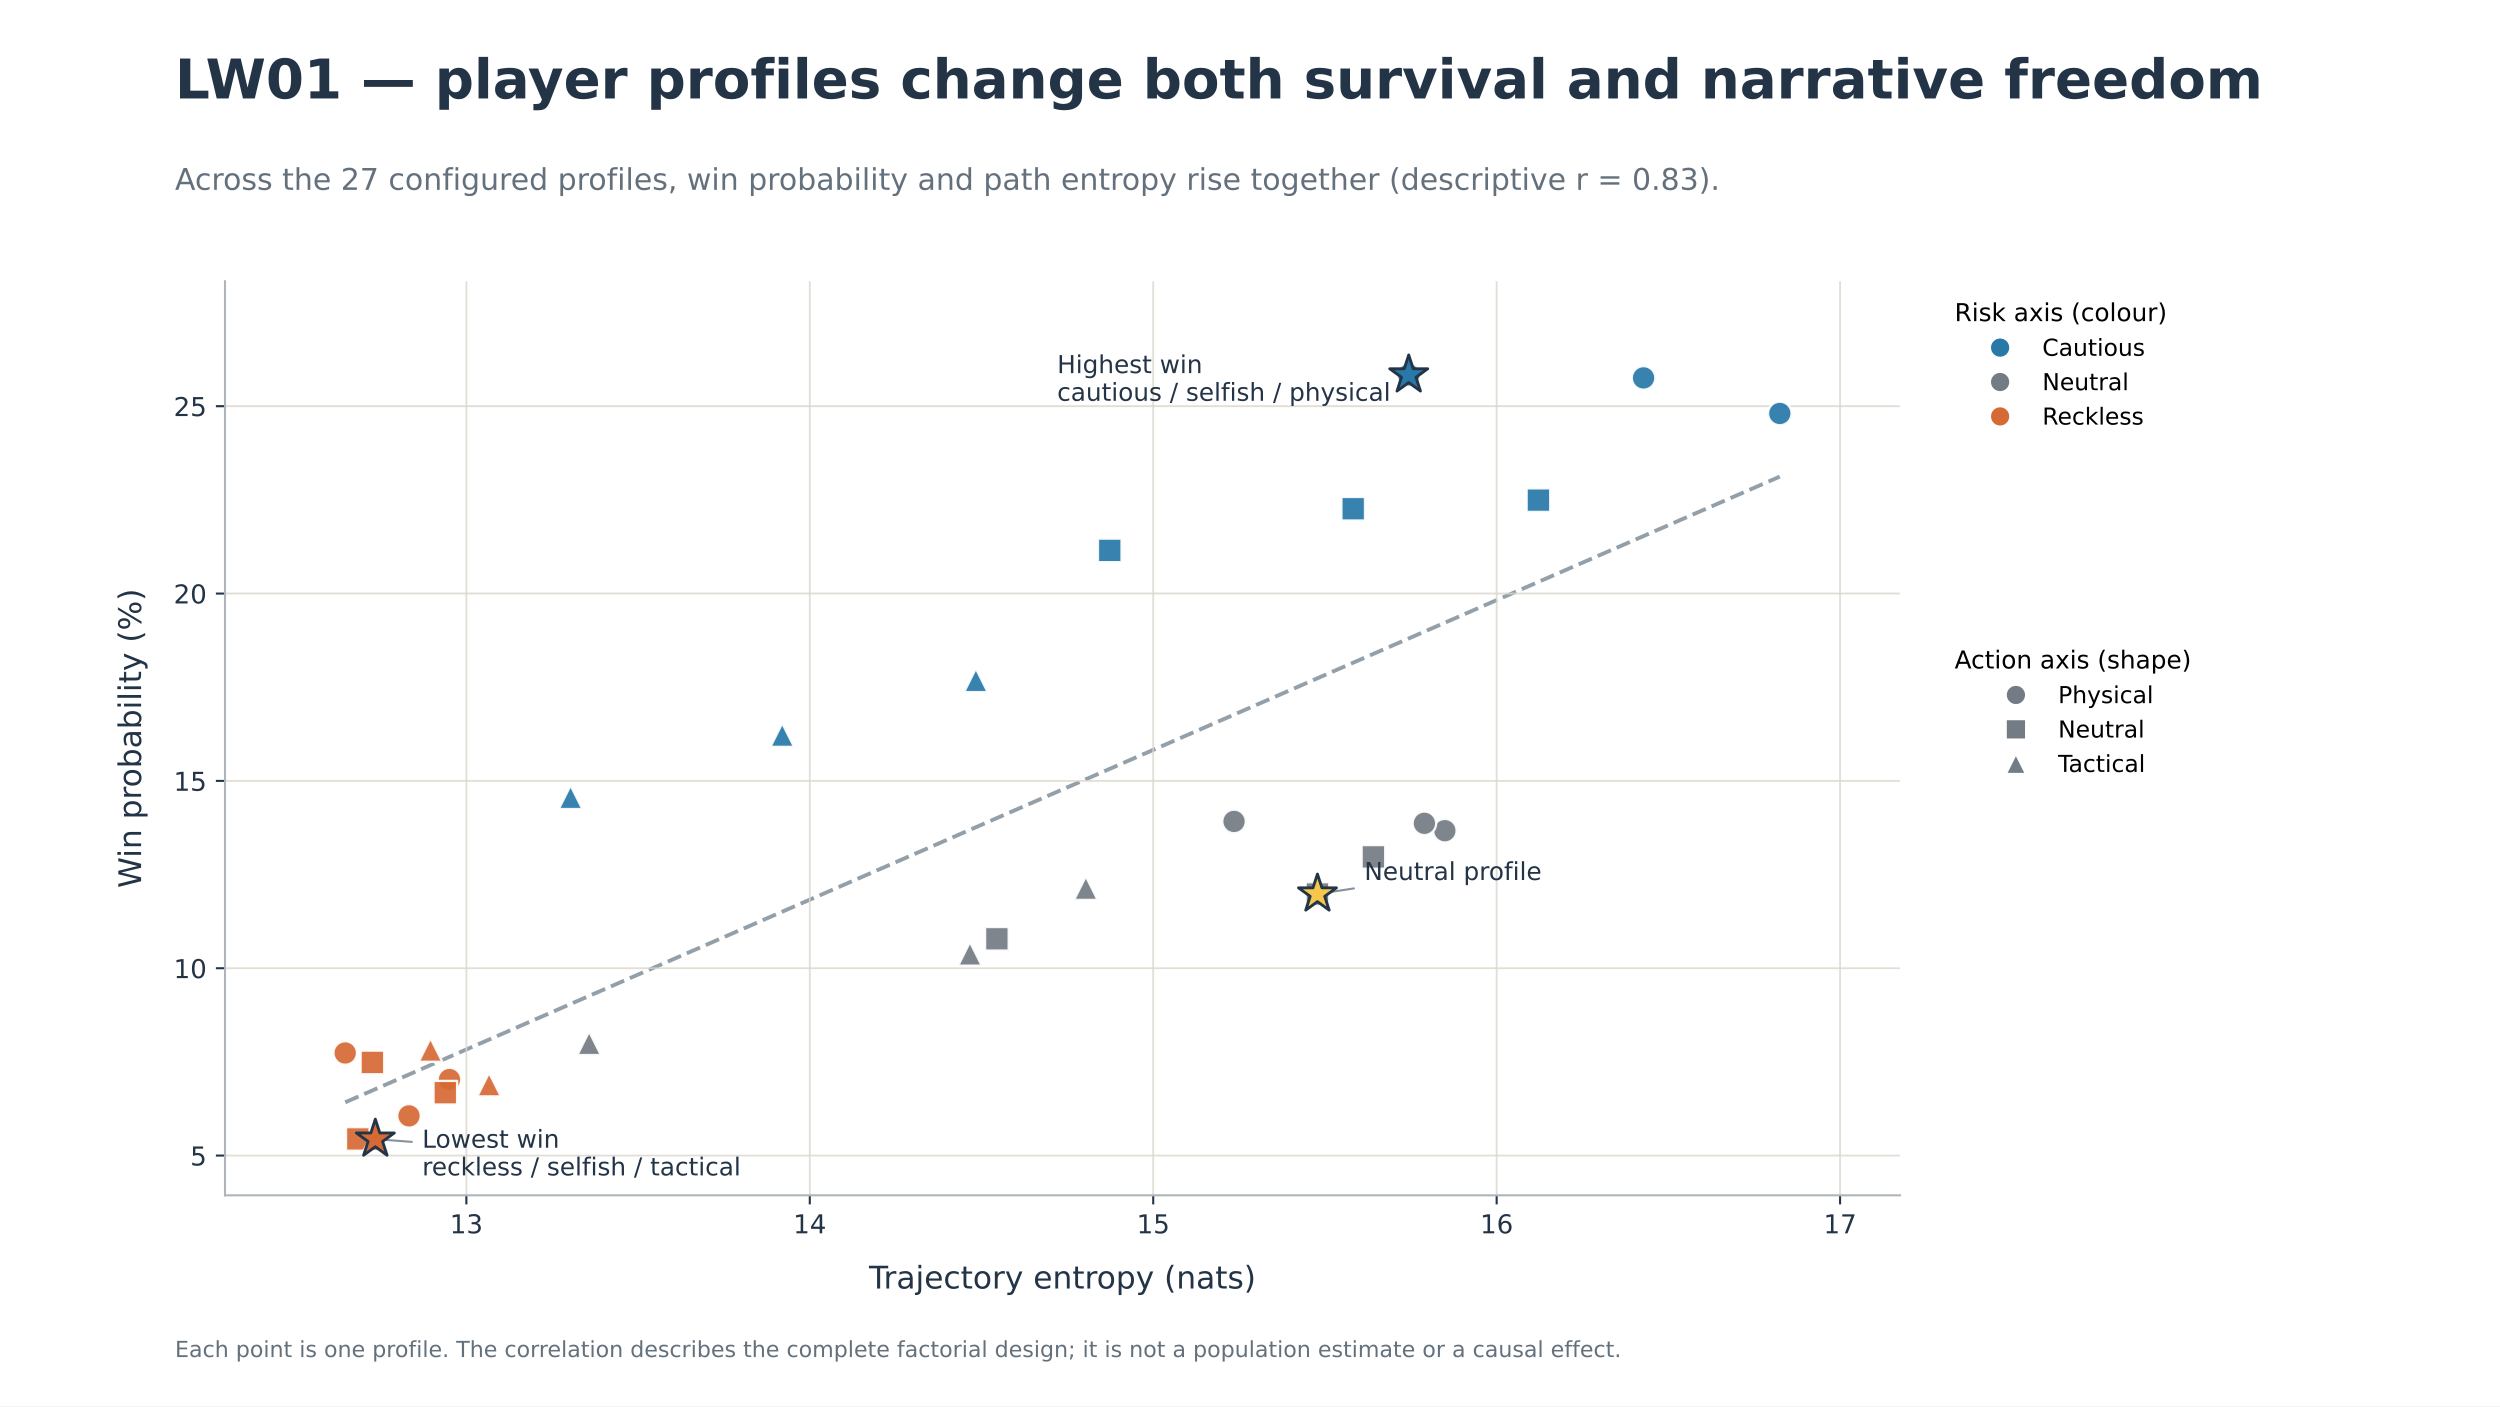
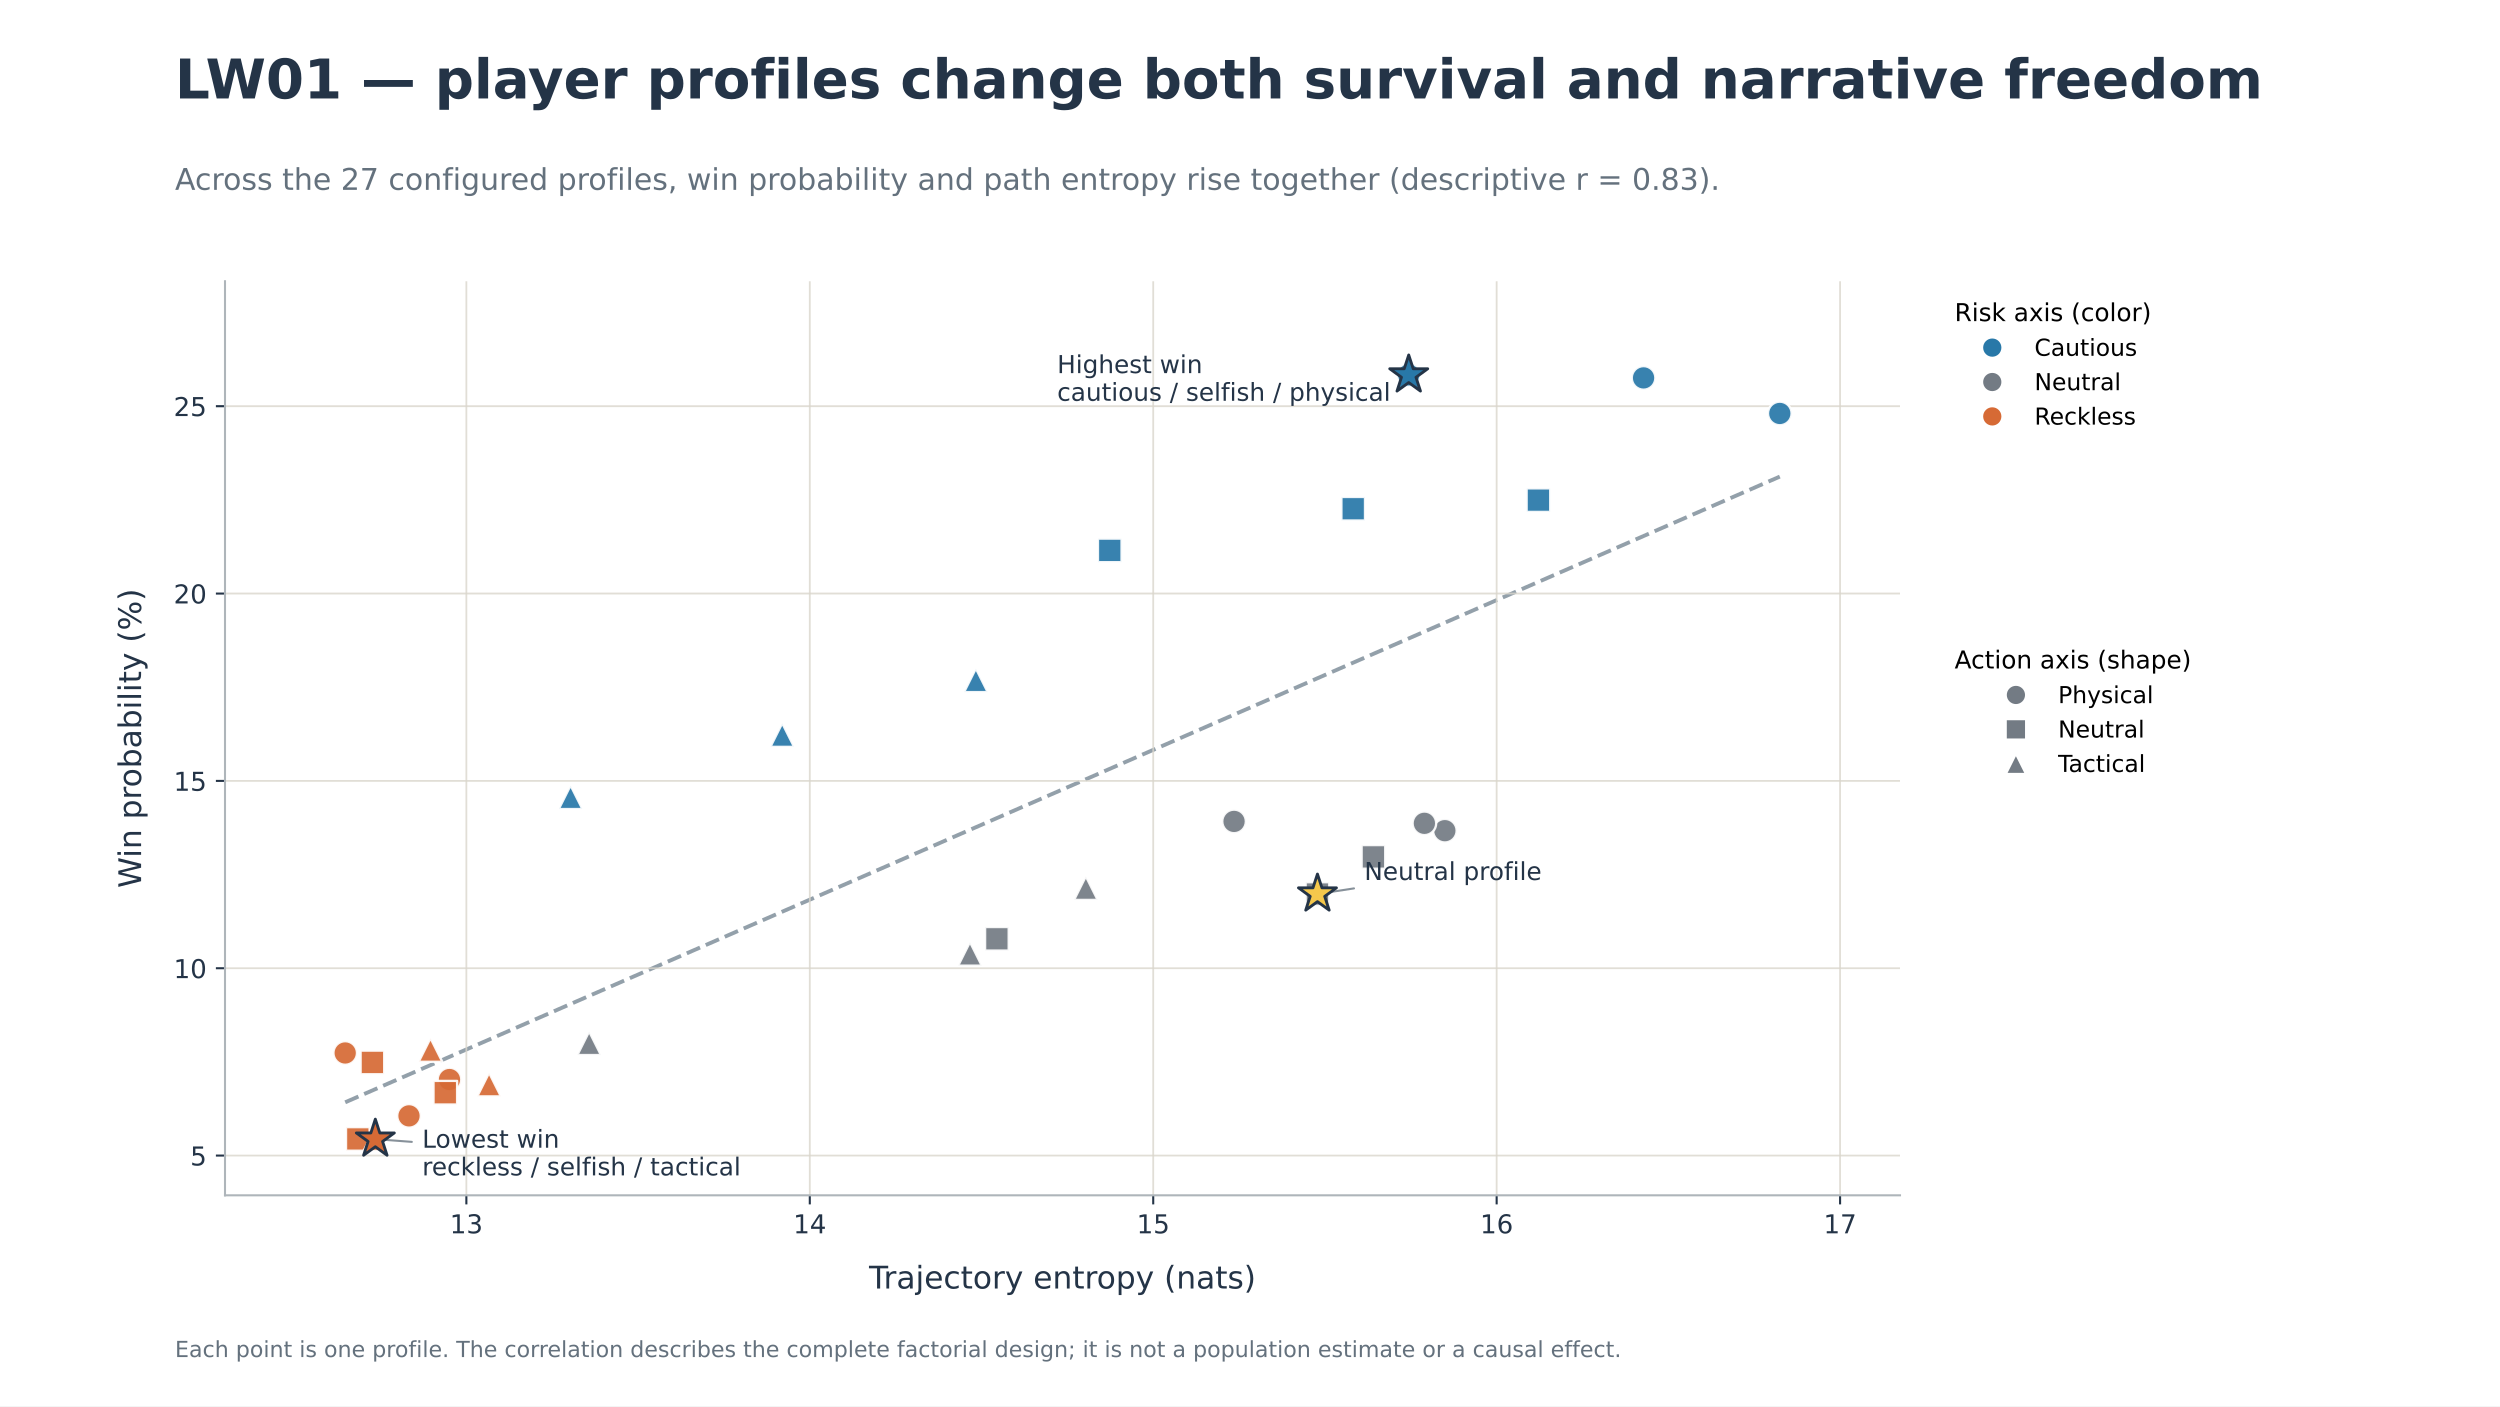
<svg xmlns="http://www.w3.org/2000/svg" xmlns:xlink="http://www.w3.org/1999/xlink" width="960pt" height="540pt" viewBox="0 0 960 540" version="1.1">
  <defs>
    <style type="text/css">*{stroke-linejoin: round; stroke-linecap: butt}</style>
  </defs>
  <g id="figure_1">
    <g id="patch_1">
      <path d="M 0 540  L 960 540  L 960 0  L 0 0  z " style="fill: #ffffff" />
    </g>
    <g id="axes_1">
      <g id="patch_2">
        <path d="M 86.4 459  L 729.6 459  L 729.6 108  L 86.4 108  z " style="fill: #ffffff" />
      </g>
      <g id="line2d_1">
        <path d="M 132.557 423.282  L 138.121 420.855  L 143.686 418.428  L 149.25 416.001  L 154.815 413.574  L 160.38 411.147  L 165.944 408.72  L 171.509 406.293  L 177.073 403.866  L 182.638 401.44  L 188.202 399.013  L 193.767 396.586  L 199.331 394.159  L 204.896 391.732  L 210.46 389.305  L 216.025 386.878  L 221.589 384.451  L 227.154 382.024  L 232.718 379.597  L 238.283 377.17  L 243.847 374.743  L 249.412 372.317  L 254.976 369.89  L 260.541 367.463  L 266.105 365.036  L 271.67 362.609  L 277.234 360.182  L 282.799 357.755  L 288.363 355.328  L 293.928 352.901  L 299.492 350.474  L 305.057 348.047  L 310.621 345.621  L 316.186 343.194  L 321.75 340.767  L 327.315 338.34  L 332.879 335.913  L 338.444 333.486  L 344.008 331.059  L 349.573 328.632  L 355.137 326.205  L 360.702 323.778  L 366.266 321.351  L 371.831 318.925  L 377.395 316.498  L 382.96 314.071  L 388.524 311.644  L 394.089 309.217  L 399.653 306.79  L 405.218 304.363  L 410.782 301.936  L 416.347 299.509  L 421.911 297.082  L 427.476 294.655  L 433.04 292.229  L 438.605 289.802  L 444.169 287.375  L 449.734 284.948  L 455.298 282.521  L 460.863 280.094  L 466.427 277.667  L 471.992 275.24  L 477.556 272.813  L 483.121 270.386  L 488.685 267.959  L 494.25 265.533  L 499.814 263.106  L 505.379 260.679  L 510.943 258.252  L 516.508 255.825  L 522.072 253.398  L 527.637 250.971  L 533.201 248.544  L 538.766 246.117  L 544.33 243.69  L 549.895 241.263  L 555.459 238.837  L 561.024 236.41  L 566.588 233.983  L 572.153 231.556  L 577.717 229.129  L 583.282 226.702  L 588.846 224.275  L 594.411 221.848  L 599.975 219.421  L 605.54 216.994  L 611.104 214.567  L 616.669 212.141  L 622.233 209.714  L 627.798 207.287  L 633.362 204.86  L 638.927 202.433  L 644.491 200.006  L 650.056 197.579  L 655.62 195.152  L 661.185 192.725  L 666.75 190.298  L 672.314 187.871  L 677.879 185.445  L 683.443 183.018  " clip-path="url(#p1f6b504362)" style="fill: none; stroke-dasharray: 5.55,2.4; stroke-dashoffset: 0; stroke: #93a0aa; stroke-width: 1.5" />
      </g>
      <g id="matplotlib.axis_1">
        <g id="xtick_1">
          <g id="line2d_2">
            <path d="M 179.083 459  L 179.083 108  " clip-path="url(#p1f6b504362)" style="fill: none; stroke: #d9d5cb; stroke-opacity: 0.8; stroke-width: 0.7; stroke-linecap: square" />
          </g>
          <g id="line2d_3">
            <defs>
              <path id="mab56db0e86" d="M 0 0  L 0 3.5  " style="stroke: #243447; stroke-width: 0.8" />
            </defs>
            <g>
              <use xlink:href="#mab56db0e86" x="179.083" y="459" style="fill: #243447; stroke: #243447; stroke-width: 0.8" />
            </g>
          </g>
          <g id="text_1">
            <text style="font-size: 10px; font-family: 'DejaVu Sans', 'Bitstream Vera Sans', 'Computer Modern Sans Serif', 'Lucida Grande', 'Verdana', 'Geneva', 'Lucid', 'Arial', 'Helvetica', 'Avant Garde', sans-serif; text-anchor: middle; fill: #243447" x="179.083" y="473.598" transform="rotate(-0 179.0827 473.5984)">13</text>
          </g>
        </g>
        <g id="xtick_2">
          <g id="line2d_4">
            <path d="M 310.96 459  L 310.96 108  " clip-path="url(#p1f6b504362)" style="fill: none; stroke: #d9d5cb; stroke-opacity: 0.8; stroke-width: 0.7; stroke-linecap: square" />
          </g>
          <g id="line2d_5">
            <g>
              <use xlink:href="#mab56db0e86" x="310.96" y="459" style="fill: #243447; stroke: #243447; stroke-width: 0.8" />
            </g>
          </g>
          <g id="text_2">
            <text style="font-size: 10px; font-family: 'DejaVu Sans', 'Bitstream Vera Sans', 'Computer Modern Sans Serif', 'Lucida Grande', 'Verdana', 'Geneva', 'Lucid', 'Arial', 'Helvetica', 'Avant Garde', sans-serif; text-anchor: middle; fill: #243447" x="310.96" y="473.598" transform="rotate(-0 310.9598 473.5984)">14</text>
          </g>
        </g>
        <g id="xtick_3">
          <g id="line2d_6">
            <path d="M 442.837 459  L 442.837 108  " clip-path="url(#p1f6b504362)" style="fill: none; stroke: #d9d5cb; stroke-opacity: 0.8; stroke-width: 0.7; stroke-linecap: square" />
          </g>
          <g id="line2d_7">
            <g>
              <use xlink:href="#mab56db0e86" x="442.837" y="459" style="fill: #243447; stroke: #243447; stroke-width: 0.8" />
            </g>
          </g>
          <g id="text_3">
            <text style="font-size: 10px; font-family: 'DejaVu Sans', 'Bitstream Vera Sans', 'Computer Modern Sans Serif', 'Lucida Grande', 'Verdana', 'Geneva', 'Lucid', 'Arial', 'Helvetica', 'Avant Garde', sans-serif; text-anchor: middle; fill: #243447" x="442.837" y="473.598" transform="rotate(-0 442.8369 473.5984)">15</text>
          </g>
        </g>
        <g id="xtick_4">
          <g id="line2d_8">
            <path d="M 574.714 459  L 574.714 108  " clip-path="url(#p1f6b504362)" style="fill: none; stroke: #d9d5cb; stroke-opacity: 0.8; stroke-width: 0.7; stroke-linecap: square" />
          </g>
          <g id="line2d_9">
            <g>
              <use xlink:href="#mab56db0e86" x="574.714" y="459" style="fill: #243447; stroke: #243447; stroke-width: 0.8" />
            </g>
          </g>
          <g id="text_4">
            <text style="font-size: 10px; font-family: 'DejaVu Sans', 'Bitstream Vera Sans', 'Computer Modern Sans Serif', 'Lucida Grande', 'Verdana', 'Geneva', 'Lucid', 'Arial', 'Helvetica', 'Avant Garde', sans-serif; text-anchor: middle; fill: #243447" x="574.714" y="473.598" transform="rotate(-0 574.714 473.5984)">16</text>
          </g>
        </g>
        <g id="xtick_5">
          <g id="line2d_10">
            <path d="M 706.591 459  L 706.591 108  " clip-path="url(#p1f6b504362)" style="fill: none; stroke: #d9d5cb; stroke-opacity: 0.8; stroke-width: 0.7; stroke-linecap: square" />
          </g>
          <g id="line2d_11">
            <g>
              <use xlink:href="#mab56db0e86" x="706.591" y="459" style="fill: #243447; stroke: #243447; stroke-width: 0.8" />
            </g>
          </g>
          <g id="text_5">
            <text style="font-size: 10px; font-family: 'DejaVu Sans', 'Bitstream Vera Sans', 'Computer Modern Sans Serif', 'Lucida Grande', 'Verdana', 'Geneva', 'Lucid', 'Arial', 'Helvetica', 'Avant Garde', sans-serif; text-anchor: middle; fill: #243447" x="706.591" y="473.598" transform="rotate(-0 706.5911 473.5984)">17</text>
          </g>
        </g>
        <g id="text_6">
          <text style="font-size: 12px; font-family: 'DejaVu Sans', 'Bitstream Vera Sans', 'Computer Modern Sans Serif', 'Lucida Grande', 'Verdana', 'Geneva', 'Lucid', 'Arial', 'Helvetica', 'Avant Garde', sans-serif; text-anchor: middle; fill: #243447" x="408" y="494.796" transform="rotate(-0 408 494.7962)">Trajectory entropy (nats)</text>
        </g>
      </g>
      <g id="matplotlib.axis_2">
        <g id="ytick_1">
          <g id="line2d_12">
            <path d="M 86.4 443.744  L 729.6 443.744  " clip-path="url(#p1f6b504362)" style="fill: none; stroke: #d9d5cb; stroke-opacity: 0.8; stroke-width: 0.7; stroke-linecap: square" />
          </g>
          <g id="line2d_13">
            <defs>
              <path id="m156de615bd" d="M 0 0  L -3.5 0  " style="stroke: #243447; stroke-width: 0.8" />
            </defs>
            <g>
              <use xlink:href="#m156de615bd" x="86.4" y="443.744" style="fill: #243447; stroke: #243447; stroke-width: 0.8" />
            </g>
          </g>
          <g id="text_7">
            <text style="font-size: 10px; font-family: 'DejaVu Sans', 'Bitstream Vera Sans', 'Computer Modern Sans Serif', 'Lucida Grande', 'Verdana', 'Geneva', 'Lucid', 'Arial', 'Helvetica', 'Avant Garde', sans-serif; text-anchor: end; fill: #243447" x="79.4" y="447.543" transform="rotate(-0 79.4 447.5433)">5</text>
          </g>
        </g>
        <g id="ytick_2">
          <g id="line2d_14">
            <path d="M 86.4 371.803  L 729.6 371.803  " clip-path="url(#p1f6b504362)" style="fill: none; stroke: #d9d5cb; stroke-opacity: 0.8; stroke-width: 0.7; stroke-linecap: square" />
          </g>
          <g id="line2d_15">
            <g>
              <use xlink:href="#m156de615bd" x="86.4" y="371.803" style="fill: #243447; stroke: #243447; stroke-width: 0.8" />
            </g>
          </g>
          <g id="text_8">
            <text style="font-size: 10px; font-family: 'DejaVu Sans', 'Bitstream Vera Sans', 'Computer Modern Sans Serif', 'Lucida Grande', 'Verdana', 'Geneva', 'Lucid', 'Arial', 'Helvetica', 'Avant Garde', sans-serif; text-anchor: end; fill: #243447" x="79.4" y="375.602" transform="rotate(-0 79.4 375.6024)">10</text>
          </g>
        </g>
        <g id="ytick_3">
          <g id="line2d_16">
            <path d="M 86.4 299.862  L 729.6 299.862  " clip-path="url(#p1f6b504362)" style="fill: none; stroke: #d9d5cb; stroke-opacity: 0.8; stroke-width: 0.7; stroke-linecap: square" />
          </g>
          <g id="line2d_17">
            <g>
              <use xlink:href="#m156de615bd" x="86.4" y="299.862" style="fill: #243447; stroke: #243447; stroke-width: 0.8" />
            </g>
          </g>
          <g id="text_9">
            <text style="font-size: 10px; font-family: 'DejaVu Sans', 'Bitstream Vera Sans', 'Computer Modern Sans Serif', 'Lucida Grande', 'Verdana', 'Geneva', 'Lucid', 'Arial', 'Helvetica', 'Avant Garde', sans-serif; text-anchor: end; fill: #243447" x="79.4" y="303.662" transform="rotate(-0 79.4 303.6615)">15</text>
          </g>
        </g>
        <g id="ytick_4">
          <g id="line2d_18">
            <path d="M 86.4 227.921  L 729.6 227.921  " clip-path="url(#p1f6b504362)" style="fill: none; stroke: #d9d5cb; stroke-opacity: 0.8; stroke-width: 0.7; stroke-linecap: square" />
          </g>
          <g id="line2d_19">
            <g>
              <use xlink:href="#m156de615bd" x="86.4" y="227.921" style="fill: #243447; stroke: #243447; stroke-width: 0.8" />
            </g>
          </g>
          <g id="text_10">
            <text style="font-size: 10px; font-family: 'DejaVu Sans', 'Bitstream Vera Sans', 'Computer Modern Sans Serif', 'Lucida Grande', 'Verdana', 'Geneva', 'Lucid', 'Arial', 'Helvetica', 'Avant Garde', sans-serif; text-anchor: end; fill: #243447" x="79.4" y="231.721" transform="rotate(-0 79.4 231.7207)">20</text>
          </g>
        </g>
        <g id="ytick_5">
          <g id="line2d_20">
            <path d="M 86.4 155.981  L 729.6 155.981  " clip-path="url(#p1f6b504362)" style="fill: none; stroke: #d9d5cb; stroke-opacity: 0.8; stroke-width: 0.7; stroke-linecap: square" />
          </g>
          <g id="line2d_21">
            <g>
              <use xlink:href="#m156de615bd" x="86.4" y="155.981" style="fill: #243447; stroke: #243447; stroke-width: 0.8" />
            </g>
          </g>
          <g id="text_11">
            <text style="font-size: 10px; font-family: 'DejaVu Sans', 'Bitstream Vera Sans', 'Computer Modern Sans Serif', 'Lucida Grande', 'Verdana', 'Geneva', 'Lucid', 'Arial', 'Helvetica', 'Avant Garde', sans-serif; text-anchor: end; fill: #243447" x="79.4" y="159.78" transform="rotate(-0 79.4 159.7798)">25</text>
          </g>
        </g>
        <g id="text_12">
          <text style="font-size: 12px; font-family: 'DejaVu Sans', 'Bitstream Vera Sans', 'Computer Modern Sans Serif', 'Lucida Grande', 'Verdana', 'Geneva', 'Lucid', 'Arial', 'Helvetica', 'Avant Garde', sans-serif; text-anchor: middle; fill: #243447" x="54.179" y="283.5" transform="rotate(-90 54.17938 283.5)">Win probability (%)</text>
        </g>
      </g>
      <g id="patch_3">
        <path d="M 86.4 459  L 86.4 108  " style="fill: none; stroke: #aeb5ba; stroke-width: 0.8; stroke-linejoin: miter; stroke-linecap: square" />
      </g>
      <g id="patch_4">
        <path d="M 86.4 459  L 729.6 459  " style="fill: none; stroke: #aeb5ba; stroke-width: 0.8; stroke-linejoin: miter; stroke-linecap: square" />
      </g>
      <g id="PathCollection_1">
        <defs>
          <path id="mdd9ca9297e" d="M 0 4.528  C 1.201 4.528 2.352 4.051 3.202 3.202  C 4.051 2.352 4.528 1.201 4.528 0  C 4.528 -1.201 4.051 -2.352 3.202 -3.202  C 2.352 -4.051 1.201 -4.528 0 -4.528  C -1.201 -4.528 -2.352 -4.051 -3.202 -3.202  C -4.051 -2.352 -4.528 -1.201 -4.528 0  C -4.528 1.201 -4.051 2.352 -3.202 3.202  C -2.352 4.051 -1.201 4.528 0 4.528  z " style="stroke: #ffffff; stroke-opacity: 0.92; stroke-width: 0.9" />
        </defs>
        <g clip-path="url(#p1f6b504362)">
          <use xlink:href="#mdd9ca9297e" x="540.949" y="143.97" style="fill: #2878a8; fill-opacity: 0.92; stroke: #ffffff; stroke-opacity: 0.92; stroke-width: 0.9" />
          <use xlink:href="#mdd9ca9297e" x="631.128" y="145.114" style="fill: #2878a8; fill-opacity: 0.92; stroke: #ffffff; stroke-opacity: 0.92; stroke-width: 0.9" />
          <use xlink:href="#mdd9ca9297e" x="683.443" y="158.768" style="fill: #2878a8; fill-opacity: 0.92; stroke: #ffffff; stroke-opacity: 0.92; stroke-width: 0.9" />
        </g>
      </g>
      <g id="PathCollection_2">
        <defs>
          <path id="mf2365eb923" d="M -4.528 4.528  L 4.528 4.528  L 4.528 -4.528  L -4.528 -4.528  z " style="stroke: #ffffff; stroke-opacity: 0.92; stroke-width: 0.9" />
        </defs>
        <g clip-path="url(#p1f6b504362)">
          <use xlink:href="#mf2365eb923" x="426.146" y="211.353" style="fill: #2878a8; fill-opacity: 0.92; stroke: #ffffff; stroke-opacity: 0.92; stroke-width: 0.9" />
          <use xlink:href="#mf2365eb923" x="519.63" y="195.352" style="fill: #2878a8; fill-opacity: 0.92; stroke: #ffffff; stroke-opacity: 0.92; stroke-width: 0.9" />
          <use xlink:href="#mf2365eb923" x="590.757" y="192.052" style="fill: #2878a8; fill-opacity: 0.92; stroke: #ffffff; stroke-opacity: 0.92; stroke-width: 0.9" />
        </g>
      </g>
      <g id="PathCollection_3">
        <defs>
          <path id="m8134e49353" d="M 0 -4.528  L -4.528 4.528  L 4.528 4.528  z " style="stroke: #ffffff; stroke-opacity: 0.92; stroke-width: 0.9" />
        </defs>
        <g clip-path="url(#p1f6b504362)">
          <use xlink:href="#m8134e49353" x="219.103" y="306.149" style="fill: #2878a8; fill-opacity: 0.92; stroke: #ffffff; stroke-opacity: 0.92; stroke-width: 0.9" />
          <use xlink:href="#m8134e49353" x="300.379" y="282.252" style="fill: #2878a8; fill-opacity: 0.92; stroke: #ffffff; stroke-opacity: 0.92; stroke-width: 0.9" />
          <use xlink:href="#m8134e49353" x="374.737" y="261.242" style="fill: #2878a8; fill-opacity: 0.92; stroke: #ffffff; stroke-opacity: 0.92; stroke-width: 0.9" />
        </g>
      </g>
      <g id="PathCollection_4">
        <defs>
          <path id="m4d3457493c" d="M 0 4.528  C 1.201 4.528 2.352 4.051 3.202 3.202  C 4.051 2.352 4.528 1.201 4.528 0  C 4.528 -1.201 4.051 -2.352 3.202 -3.202  C 2.352 -4.051 1.201 -4.528 0 -4.528  C -1.201 -4.528 -2.352 -4.051 -3.202 -3.202  C -4.051 -2.352 -4.528 -1.201 -4.528 0  C -4.528 1.201 -4.051 2.352 -3.202 3.202  C -2.352 4.051 -1.201 4.528 0 4.528  z " style="stroke: #ffffff; stroke-opacity: 0.92; stroke-width: 0.9" />
        </defs>
        <g clip-path="url(#p1f6b504362)">
          <use xlink:href="#m4d3457493c" x="473.878" y="315.427" style="fill: #737b84; fill-opacity: 0.92; stroke: #ffffff; stroke-opacity: 0.92; stroke-width: 0.9" />
          <use xlink:href="#m4d3457493c" x="554.825" y="318.981" style="fill: #737b84; fill-opacity: 0.92; stroke: #ffffff; stroke-opacity: 0.92; stroke-width: 0.9" />
          <use xlink:href="#m4d3457493c" x="546.967" y="316.155" style="fill: #737b84; fill-opacity: 0.92; stroke: #ffffff; stroke-opacity: 0.92; stroke-width: 0.9" />
        </g>
      </g>
      <g id="PathCollection_5">
        <defs>
          <path id="m63da52d419" d="M -4.528 4.528  L 4.528 4.528  L 4.528 -4.528  L -4.528 -4.528  z " style="stroke: #ffffff; stroke-opacity: 0.92; stroke-width: 0.9" />
        </defs>
        <g clip-path="url(#p1f6b504362)">
          <use xlink:href="#m63da52d419" x="382.808" y="360.499" style="fill: #737b84; fill-opacity: 0.92; stroke: #ffffff; stroke-opacity: 0.92; stroke-width: 0.9" />
          <use xlink:href="#m63da52d419" x="505.902" y="343.299" style="fill: #737b84; fill-opacity: 0.92; stroke: #ffffff; stroke-opacity: 0.92; stroke-width: 0.9" />
          <use xlink:href="#m63da52d419" x="527.394" y="329.048" style="fill: #737b84; fill-opacity: 0.92; stroke: #ffffff; stroke-opacity: 0.92; stroke-width: 0.9" />
        </g>
      </g>
      <g id="PathCollection_6">
        <defs>
          <path id="m7f86e18562" d="M 0 -4.528  L -4.528 4.528  L 4.528 4.528  z " style="stroke: #ffffff; stroke-opacity: 0.92; stroke-width: 0.9" />
        </defs>
        <g clip-path="url(#p1f6b504362)">
          <use xlink:href="#m7f86e18562" x="226.23" y="400.618" style="fill: #737b84; fill-opacity: 0.92; stroke: #ffffff; stroke-opacity: 0.92; stroke-width: 0.9" />
          <use xlink:href="#m7f86e18562" x="372.467" y="366.283" style="fill: #737b84; fill-opacity: 0.92; stroke: #ffffff; stroke-opacity: 0.92; stroke-width: 0.9" />
          <use xlink:href="#m7f86e18562" x="416.97" y="341.044" style="fill: #737b84; fill-opacity: 0.92; stroke: #ffffff; stroke-opacity: 0.92; stroke-width: 0.9" />
        </g>
      </g>
      <g id="PathCollection_7">
        <defs>
          <path id="mb413bff933" d="M 0 4.528  C 1.201 4.528 2.352 4.051 3.202 3.202  C 4.051 2.352 4.528 1.201 4.528 0  C 4.528 -1.201 4.051 -2.352 3.202 -3.202  C 2.352 -4.051 1.201 -4.528 0 -4.528  C -1.201 -4.528 -2.352 -4.051 -3.202 -3.202  C -4.051 -2.352 -4.528 -1.201 -4.528 0  C -4.528 1.201 -4.051 2.352 -3.202 3.202  C -2.352 4.051 -1.201 4.528 0 4.528  z " style="stroke: #ffffff; stroke-opacity: 0.92; stroke-width: 0.9" />
        </defs>
        <g clip-path="url(#p1f6b504362)">
          <use xlink:href="#mb413bff933" x="157.058" y="428.495" style="fill: #d66a35; fill-opacity: 0.92; stroke: #ffffff; stroke-opacity: 0.92; stroke-width: 0.9" />
          <use xlink:href="#mb413bff933" x="172.602" y="414.545" style="fill: #d66a35; fill-opacity: 0.92; stroke: #ffffff; stroke-opacity: 0.92; stroke-width: 0.9" />
          <use xlink:href="#mb413bff933" x="132.557" y="404.344" style="fill: #d66a35; fill-opacity: 0.92; stroke: #ffffff; stroke-opacity: 0.92; stroke-width: 0.9" />
        </g>
      </g>
      <g id="PathCollection_8">
        <defs>
          <path id="m55ad7d90ee" d="M -4.528 4.528  L 4.528 4.528  L 4.528 -4.528  L -4.528 -4.528  z " style="stroke: #ffffff; stroke-opacity: 0.92; stroke-width: 0.9" />
        </defs>
        <g clip-path="url(#p1f6b504362)">
          <use xlink:href="#m55ad7d90ee" x="137.402" y="437.355" style="fill: #d66a35; fill-opacity: 0.92; stroke: #ffffff; stroke-opacity: 0.92; stroke-width: 0.9" />
          <use xlink:href="#m55ad7d90ee" x="170.999" y="419.594" style="fill: #d66a35; fill-opacity: 0.92; stroke: #ffffff; stroke-opacity: 0.92; stroke-width: 0.9" />
          <use xlink:href="#m55ad7d90ee" x="143.004" y="407.975" style="fill: #d66a35; fill-opacity: 0.92; stroke: #ffffff; stroke-opacity: 0.92; stroke-width: 0.9" />
        </g>
      </g>
      <g id="PathCollection_9">
        <defs>
          <path id="m1495964ca2" d="M 0 -4.528  L -4.528 4.528  L 4.528 4.528  z " style="stroke: #ffffff; stroke-opacity: 0.92; stroke-width: 0.9" />
        </defs>
        <g clip-path="url(#p1f6b504362)">
          <use xlink:href="#m1495964ca2" x="144.127" y="437.418" style="fill: #d66a35; fill-opacity: 0.92; stroke: #ffffff; stroke-opacity: 0.92; stroke-width: 0.9" />
          <use xlink:href="#m1495964ca2" x="187.808" y="416.48" style="fill: #d66a35; fill-opacity: 0.92; stroke: #ffffff; stroke-opacity: 0.92; stroke-width: 0.9" />
          <use xlink:href="#m1495964ca2" x="165.312" y="403.191" style="fill: #d66a35; fill-opacity: 0.92; stroke: #ffffff; stroke-opacity: 0.92; stroke-width: 0.9" />
        </g>
      </g>
      <g id="patch_5">
        <path d="M 519.922 341.144  Q 513.899 342.069 507.877 342.995  " style="fill: none; stroke: #87919a; stroke-width: 0.8; stroke-linecap: round" />
      </g>
      <g id="text_13">
        <text style="font-size: 9.5px; font-family: 'DejaVu Sans', 'Bitstream Vera Sans', 'Computer Modern Sans Serif', 'Lucida Grande', 'Verdana', 'Geneva', 'Lucid', 'Arial', 'Helvetica', 'Avant Garde', sans-serif; text-anchor: start; fill: #243447" x="523.902" y="337.92" transform="rotate(-0 523.9021 337.92)">Neutral profile</text>
      </g>
      <g id="patch_6">
        <path d="M 158.129 438.479  Q 152.124 438.024 146.12 437.569  " style="fill: none; stroke: #87919a; stroke-width: 0.8; stroke-linecap: round" />
      </g>
      <g id="text_14">
        <text style="font-size: 9.5px; font-family: 'DejaVu Sans', 'Bitstream Vera Sans', 'Computer Modern Sans Serif', 'Lucida Grande', 'Verdana', 'Geneva', 'Lucid', 'Arial', 'Helvetica', 'Avant Garde', sans-serif; fill: #243447" transform="translate(162.1268 440.7202)">Lowest win</text>
        <text style="font-size: 9.5px; font-family: 'DejaVu Sans', 'Bitstream Vera Sans', 'Computer Modern Sans Serif', 'Lucida Grande', 'Verdana', 'Geneva', 'Lucid', 'Arial', 'Helvetica', 'Avant Garde', sans-serif; fill: #243447" transform="translate(162.1268 451.3581)">reckless / selfish / tactical</text>
      </g>
      <g id="patch_7">
        <path d="M 537.969 144.054  Q 538.459 144.041 538.95 144.027  " style="fill: none; stroke: #87919a; stroke-width: 0.8; stroke-linecap: round" />
      </g>
      <g id="text_15">
        <text style="font-size: 9.5px; font-family: 'DejaVu Sans', 'Bitstream Vera Sans', 'Computer Modern Sans Serif', 'Lucida Grande', 'Verdana', 'Geneva', 'Lucid', 'Arial', 'Helvetica', 'Avant Garde', sans-serif; fill: #243447" transform="translate(405.9492 143.2729)">Highest win</text>
        <text style="font-size: 9.5px; font-family: 'DejaVu Sans', 'Bitstream Vera Sans', 'Computer Modern Sans Serif', 'Lucida Grande', 'Verdana', 'Geneva', 'Lucid', 'Arial', 'Helvetica', 'Avant Garde', sans-serif; fill: #243447" transform="translate(405.9492 153.9108)">cautious / selfish / physical</text>
      </g>
      <g id="PathCollection_10">
        <defs>
          <path id="mb60f72dfe9" d="M 0 -7.665  L -1.721 -2.369  L -7.29 -2.369  L -2.784 0.905  L -4.505 6.201  L -0 2.928  L 4.505 6.201  L 2.784 0.905  L 7.29 -2.369  L 1.721 -2.369  z " style="stroke: #243447; stroke-width: 1.1" />
        </defs>
        <g clip-path="url(#p1f6b504362)">
          <use xlink:href="#mb60f72dfe9" x="505.902" y="343.299" style="fill: #f5c84c; stroke: #243447; stroke-width: 1.1" />
        </g>
      </g>
      <g id="PathCollection_11">
        <defs>
          <path id="me01e72b33e" d="M 0 -7.665  L -1.721 -2.369  L -7.29 -2.369  L -2.784 0.905  L -4.505 6.201  L -0 2.928  L 4.505 6.201  L 2.784 0.905  L 7.29 -2.369  L 1.721 -2.369  z " style="stroke: #243447; stroke-width: 1.1" />
        </defs>
        <g clip-path="url(#p1f6b504362)">
          <use xlink:href="#me01e72b33e" x="144.127" y="437.418" style="fill: #d66a35; stroke: #243447; stroke-width: 1.1" />
        </g>
      </g>
      <g id="PathCollection_12">
        <defs>
          <path id="m1c7a5bcb1e" d="M 0 -7.665  L -1.721 -2.369  L -7.29 -2.369  L -2.784 0.905  L -4.505 6.201  L -0 2.928  L 4.505 6.201  L 2.784 0.905  L 7.29 -2.369  L 1.721 -2.369  z " style="stroke: #243447; stroke-width: 1.1" />
        </defs>
        <g clip-path="url(#p1f6b504362)">
          <use xlink:href="#m1c7a5bcb1e" x="540.949" y="143.97" style="fill: #2878a8; stroke: #243447; stroke-width: 1.1" />
        </g>
      </g>
      <g id="legend_1">
        <g id="text_16">
-           <text style="font-size: 9.5px; font-family: 'DejaVu Sans', 'Bitstream Vera Sans', 'Computer Modern Sans Serif', 'Lucida Grande', 'Verdana', 'Geneva', 'Lucid', 'Arial', 'Helvetica', 'Avant Garde', sans-serif; text-anchor: start" x="750.564" y="123.319" transform="rotate(-0 750.564 123.3185)">Risk axis (colour)</text>
+           <text style="font-size: 9.5px; font-family: 'DejaVu Sans', 'Bitstream Vera Sans', 'Computer Modern Sans Serif', 'Lucida Grande', 'Verdana', 'Geneva', 'Lucid', 'Arial', 'Helvetica', 'Avant Garde', sans-serif; text-anchor: start" x="750.564" y="123.319" transform="rotate(-0 750.564 123.3185)">Risk axis (color)</text>
        </g>
        <g id="line2d_22">
          <defs>
            <path id="m24bcc13992" d="M 0 4  C 1.061 4 2.078 3.579 2.828 2.828  C 3.579 2.078 4 1.061 4 0  C 4 -1.061 3.579 -2.078 2.828 -2.828  C 2.078 -3.579 1.061 -4 0 -4  C -1.061 -4 -2.078 -3.579 -2.828 -2.828  C -3.579 -2.078 -4 -1.061 -4 0  C -4 1.061 -3.579 2.078 -2.828 2.828  C -2.078 3.579 -1.061 4 0 4  z " style="stroke: #ffffff" />
          </defs>
          <g>
-             <use xlink:href="#m24bcc13992" x="768.043" y="133.483" style="fill: #2878a8; stroke: #ffffff" />
+             <use xlink:href="#m24bcc13992" x="765.032" y="133.483" style="fill: #2878a8; stroke: #ffffff" />
          </g>
        </g>
        <g id="text_17">
-           <text style="font-size: 9px; font-family: 'DejaVu Sans', 'Bitstream Vera Sans', 'Computer Modern Sans Serif', 'Lucida Grande', 'Verdana', 'Geneva', 'Lucid', 'Arial', 'Helvetica', 'Avant Garde', sans-serif; text-anchor: start" x="784.243" y="136.633" transform="rotate(-0 784.2427 136.6328)">Cautious</text>
+           <text style="font-size: 9px; font-family: 'DejaVu Sans', 'Bitstream Vera Sans', 'Computer Modern Sans Serif', 'Lucida Grande', 'Verdana', 'Geneva', 'Lucid', 'Arial', 'Helvetica', 'Avant Garde', sans-serif; text-anchor: start" x="781.232" y="136.633" transform="rotate(-0 781.2324 136.6328)">Cautious</text>
        </g>
        <g id="line2d_23">
          <defs>
            <path id="mc5ce2a741d" d="M 0 4  C 1.061 4 2.078 3.579 2.828 2.828  C 3.579 2.078 4 1.061 4 0  C 4 -1.061 3.579 -2.078 2.828 -2.828  C 2.078 -3.579 1.061 -4 0 -4  C -1.061 -4 -2.078 -3.579 -2.828 -2.828  C -3.579 -2.078 -4 -1.061 -4 0  C -4 1.061 -3.579 2.078 -2.828 2.828  C -2.078 3.579 -1.061 4 0 4  z " style="stroke: #ffffff" />
          </defs>
          <g>
-             <use xlink:href="#mc5ce2a741d" x="768.043" y="146.693" style="fill: #737b84; stroke: #ffffff" />
+             <use xlink:href="#mc5ce2a741d" x="765.032" y="146.693" style="fill: #737b84; stroke: #ffffff" />
          </g>
        </g>
        <g id="text_18">
-           <text style="font-size: 9px; font-family: 'DejaVu Sans', 'Bitstream Vera Sans', 'Computer Modern Sans Serif', 'Lucida Grande', 'Verdana', 'Geneva', 'Lucid', 'Arial', 'Helvetica', 'Avant Garde', sans-serif; text-anchor: start" x="784.243" y="149.843" transform="rotate(-0 784.2427 149.8431)">Neutral</text>
+           <text style="font-size: 9px; font-family: 'DejaVu Sans', 'Bitstream Vera Sans', 'Computer Modern Sans Serif', 'Lucida Grande', 'Verdana', 'Geneva', 'Lucid', 'Arial', 'Helvetica', 'Avant Garde', sans-serif; text-anchor: start" x="781.232" y="149.843" transform="rotate(-0 781.2324 149.8431)">Neutral</text>
        </g>
        <g id="line2d_24">
          <defs>
            <path id="m9d1b344f3d" d="M 0 4  C 1.061 4 2.078 3.579 2.828 2.828  C 3.579 2.078 4 1.061 4 0  C 4 -1.061 3.579 -2.078 2.828 -2.828  C 2.078 -3.579 1.061 -4 0 -4  C -1.061 -4 -2.078 -3.579 -2.828 -2.828  C -3.579 -2.078 -4 -1.061 -4 0  C -4 1.061 -3.579 2.078 -2.828 2.828  C -2.078 3.579 -1.061 4 0 4  z " style="stroke: #ffffff" />
          </defs>
          <g>
-             <use xlink:href="#m9d1b344f3d" x="768.043" y="159.903" style="fill: #d66a35; stroke: #ffffff" />
+             <use xlink:href="#m9d1b344f3d" x="765.032" y="159.903" style="fill: #d66a35; stroke: #ffffff" />
          </g>
        </g>
        <g id="text_19">
-           <text style="font-size: 9px; font-family: 'DejaVu Sans', 'Bitstream Vera Sans', 'Computer Modern Sans Serif', 'Lucida Grande', 'Verdana', 'Geneva', 'Lucid', 'Arial', 'Helvetica', 'Avant Garde', sans-serif; text-anchor: start" x="784.243" y="163.053" transform="rotate(-0 784.2427 163.0534)">Reckless</text>
+           <text style="font-size: 9px; font-family: 'DejaVu Sans', 'Bitstream Vera Sans', 'Computer Modern Sans Serif', 'Lucida Grande', 'Verdana', 'Geneva', 'Lucid', 'Arial', 'Helvetica', 'Avant Garde', sans-serif; text-anchor: start" x="781.232" y="163.053" transform="rotate(-0 781.2324 163.0534)">Reckless</text>
        </g>
      </g>
      <g id="legend_2">
        <g id="text_20">
          <text style="font-size: 9.5px; font-family: 'DejaVu Sans', 'Bitstream Vera Sans', 'Computer Modern Sans Serif', 'Lucida Grande', 'Verdana', 'Geneva', 'Lucid', 'Arial', 'Helvetica', 'Avant Garde', sans-serif; text-anchor: start" x="750.564" y="256.699" transform="rotate(-0 750.564 256.6985)">Action axis (shape)</text>
        </g>
        <g id="line2d_25">
          <g>
            <use xlink:href="#mc5ce2a741d" x="774.111" y="266.863" style="fill: #737b84; stroke: #ffffff" />
          </g>
        </g>
        <g id="text_21">
          <text style="font-size: 9px; font-family: 'DejaVu Sans', 'Bitstream Vera Sans', 'Computer Modern Sans Serif', 'Lucida Grande', 'Verdana', 'Geneva', 'Lucid', 'Arial', 'Helvetica', 'Avant Garde', sans-serif; text-anchor: start" x="790.311" y="270.013" transform="rotate(-0 790.3111 270.0128)">Physical</text>
        </g>
        <g id="line2d_26">
          <defs>
            <path id="m66a87d365d" d="M -4 4  L 4 4  L 4 -4  L -4 -4  z " style="stroke: #ffffff; stroke-linejoin: miter" />
          </defs>
          <g>
            <use xlink:href="#m66a87d365d" x="774.111" y="280.073" style="fill: #737b84; stroke: #ffffff; stroke-linejoin: miter" />
          </g>
        </g>
        <g id="text_22">
          <text style="font-size: 9px; font-family: 'DejaVu Sans', 'Bitstream Vera Sans', 'Computer Modern Sans Serif', 'Lucida Grande', 'Verdana', 'Geneva', 'Lucid', 'Arial', 'Helvetica', 'Avant Garde', sans-serif; text-anchor: start" x="790.311" y="283.223" transform="rotate(-0 790.3111 283.2231)">Neutral</text>
        </g>
        <g id="line2d_27">
          <defs>
            <path id="mf63323318d" d="M 0 -4  L -4 4  L 4 4  z " style="stroke: #ffffff; stroke-linejoin: miter" />
          </defs>
          <g>
            <use xlink:href="#mf63323318d" x="774.111" y="293.283" style="fill: #737b84; stroke: #ffffff; stroke-linejoin: miter" />
          </g>
        </g>
        <g id="text_23">
          <text style="font-size: 9px; font-family: 'DejaVu Sans', 'Bitstream Vera Sans', 'Computer Modern Sans Serif', 'Lucida Grande', 'Verdana', 'Geneva', 'Lucid', 'Arial', 'Helvetica', 'Avant Garde', sans-serif; text-anchor: start" x="790.311" y="296.433" transform="rotate(-0 790.3111 296.4334)">Tactical</text>
        </g>
      </g>
    </g>
    <g id="text_24">
      <text style="font-weight: 700; font-size: 21px; font-family: 'DejaVu Sans', 'Bitstream Vera Sans', 'Computer Modern Sans Serif', 'Lucida Grande', 'Verdana', 'Geneva', 'Lucid', 'Arial', 'Helvetica', 'Avant Garde', sans-serif; text-anchor: start; fill: #243447" x="67.2" y="37.8" transform="rotate(-0 67.2 37.8)">LW01 — player profiles change both survival and narrative freedom</text>
    </g>
    <g id="text_25">
      <text style="font-size: 11.5px; font-family: 'DejaVu Sans', 'Bitstream Vera Sans', 'Computer Modern Sans Serif', 'Lucida Grande', 'Verdana', 'Geneva', 'Lucid', 'Arial', 'Helvetica', 'Avant Garde', sans-serif; text-anchor: start; fill: #64717d" x="67.2" y="72.9" transform="rotate(-0 67.2 72.9)">Across the 27 configured profiles, win probability and path entropy rise together (descriptive r = 0.83).</text>
    </g>
    <g id="text_26">
      <text style="font-size: 8.5px; font-family: 'DejaVu Sans', 'Bitstream Vera Sans', 'Computer Modern Sans Serif', 'Lucida Grande', 'Verdana', 'Geneva', 'Lucid', 'Arial', 'Helvetica', 'Avant Garde', sans-serif; text-anchor: start; fill: #64717d" x="67.2" y="521.1" transform="rotate(-0 67.2 521.1)">Each point is one profile. The correlation describes the complete factorial design; it is not a population estimate or a causal effect.</text>
    </g>
  </g>
  <defs>
    <clipPath id="p1f6b504362">
      <rect x="86.4" y="108" width="643.2" height="351" />
    </clipPath>
  </defs>
</svg>
